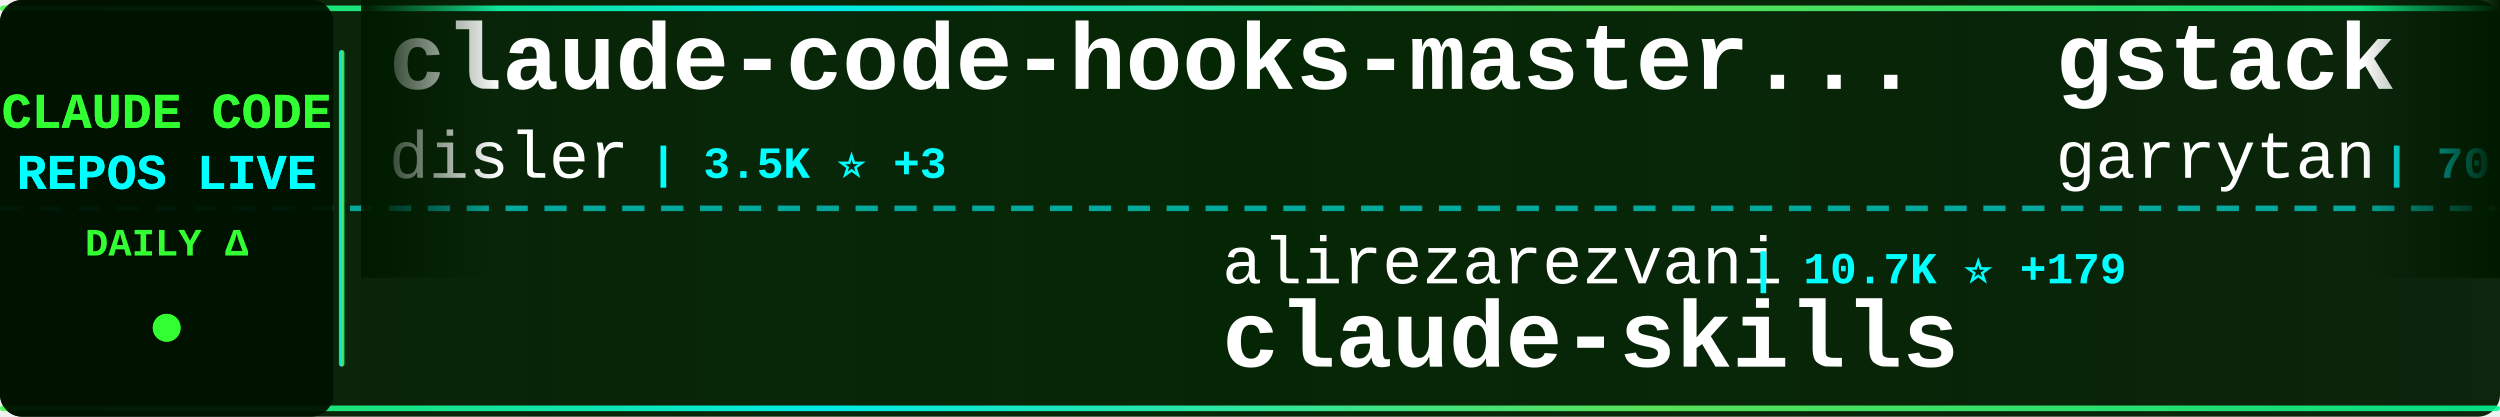
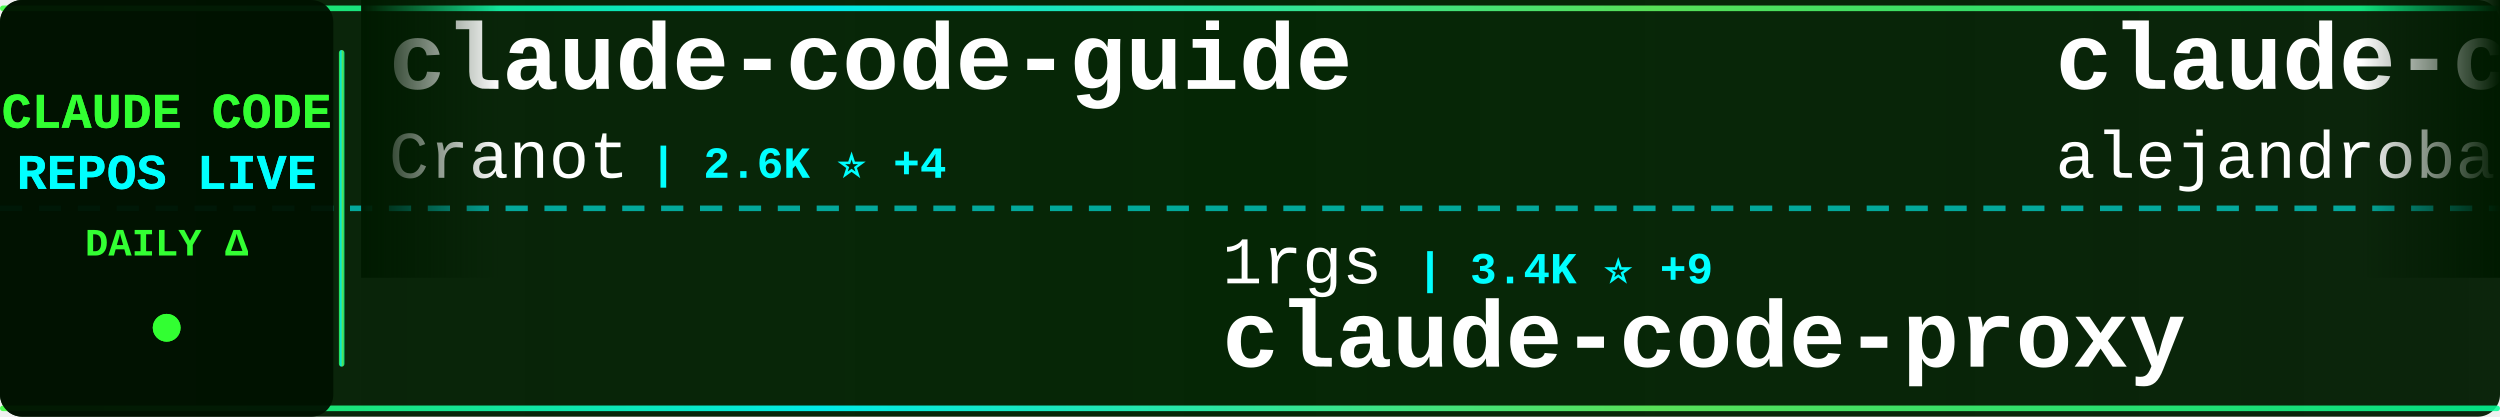
<svg xmlns="http://www.w3.org/2000/svg" width="900" height="150">
  <defs>
    <linearGradient id="tickerBg" x1="0%" y1="0%" x2="100%" y2="0%">
      <stop offset="0%" style="stop-color:#001a00;stop-opacity:0.95" />
      <stop offset="50%" style="stop-color:#002200;stop-opacity:0.98" />
      <stop offset="100%" style="stop-color:#001a00;stop-opacity:0.95" />
    </linearGradient>
    <linearGradient id="borderGrad" x1="0%" y1="0%" x2="100%" y2="0%">
      <stop offset="0%" style="stop-color:#33ff33;stop-opacity:0.85">
        <animate attributeName="stop-opacity" values="0.85;1;0.85" dur="2s" repeatCount="indefinite" />
      </stop>
      <stop offset="33%" style="stop-color:#00ffff;stop-opacity:0.9">
        <animate attributeName="stop-opacity" values="0.9;1;0.9" dur="2.2s" repeatCount="indefinite" />
      </stop>
      <stop offset="66%" style="stop-color:#66ff66;stop-opacity:0.85">
        <animate attributeName="stop-opacity" values="0.85;1;0.85" dur="1.8s" repeatCount="indefinite" />
      </stop>
      <stop offset="100%" style="stop-color:#00ff99;stop-opacity:0.85">
        <animate attributeName="stop-opacity" values="0.85;1;0.85" dur="2s" repeatCount="indefinite" />
      </stop>
    </linearGradient>
    <filter id="textGlow">
      <feGaussianBlur stdDeviation="0.1" result="coloredBlur" />
      <feMerge>
        <feMergeNode in="coloredBlur" />
        <feMergeNode in="SourceGraphic" />
      </feMerge>
    </filter>
    <filter id="metricGlow">
      <feGaussianBlur stdDeviation="0.2" result="coloredBlur" />
      <feMerge>
        <feMergeNode in="coloredBlur" />
        <feMergeNode in="SourceGraphic" />
      </feMerge>
    </filter>
    <linearGradient id="leftFade" x1="0%" y1="0%" x2="100%" y2="0%">
      <stop offset="0%" style="stop-color:#001a00;stop-opacity:1" />
      <stop offset="100%" style="stop-color:#001a00;stop-opacity:0" />
    </linearGradient>
    <linearGradient id="rightFade" x1="0%" y1="0%" x2="100%" y2="0%">
      <stop offset="0%" style="stop-color:#001a00;stop-opacity:0" />
      <stop offset="100%" style="stop-color:#001a00;stop-opacity:1" />
    </linearGradient>
  </defs>
  <rect width="900" height="150" fill="url(#tickerBg)" rx="8" />
  <rect x="0" y="2" width="900" height="2" fill="url(#borderGrad)" rx="1" />
  <rect x="0" y="146" width="900" height="2" fill="url(#borderGrad)" rx="1" />
  <line x1="0" y1="75" x2="900" y2="75" stroke="#00ffff" stroke-width="2" stroke-dasharray="8 6" opacity="0.6" />
  <rect x="0" y="0" width="120" height="150" fill="#001100" opacity="0.95" rx="8" />
  <text x="60" y="46" font-family="'Courier New', monospace" font-size="18" font-weight="bold" fill="#33ff33" text-anchor="middle" filter="url(#textGlow)">
    CLAUDE CODE
  </text>
  <text x="60" y="68" font-family="'Courier New', monospace" font-size="18" font-weight="bold" fill="#00ffff" text-anchor="middle" filter="url(#textGlow)">
    REPOS LIVE
  </text>
  <text x="60" y="92" font-family="'Courier New', monospace" font-size="14" font-weight="bold" fill="#33ff33" text-anchor="middle">
    DAILY Δ
  </text>
  <circle cx="60" cy="118" r="5" fill="#33ff33" filter="url(#metricGlow)">
    <animate attributeName="r" values="4;6;4" dur="1.5s" repeatCount="indefinite" />
    <animate attributeName="opacity" values="0.6;1;0.6" dur="1.5s" repeatCount="indefinite" />
  </circle>
  <rect x="122" y="18" width="2" height="114" fill="url(#borderGrad)" rx="1" />
  <clipPath id="tickerClip">
    <rect x="130" y="0" width="770" height="150" />
  </clipPath>
  <g clip-path="url(#tickerClip)">
    <g id="tickerItems">
      <animateTransform attributeName="transform" attributeType="XML" type="translate" from="0 0" to="-3000 0" dur="54s" repeatCount="indefinite" />
      <g transform="translate(0, 0)">
-         <text x="140" y="32" font-family="'Courier New', monospace" font-size="34" font-weight="bold" fill="#ffffff">claude-code-hooks-master...</text>
-         <text x="140" y="64" font-family="'Courier New', monospace" font-size="24" font-weight="normal" fill="#ffffff" opacity="1.0">disler</text>
-         <text x="234" y="64" font-family="'Courier New', monospace" font-size="16" font-weight="bold" fill="#00ffff"> | 3.5K ⭐ +3</text>
+         <text x="140" y="32" font-family="'Courier New', monospace" font-size="34" font-weight="bold" fill="#ffffff">claude-code-guide</text>
+         <text x="140" y="64" font-family="'Courier New', monospace" font-size="24" font-weight="normal" fill="#ffffff" opacity="1.0">Cranot</text>
+         <text x="234" y="64" font-family="'Courier New', monospace" font-size="16" font-weight="bold" fill="#00ffff"> | 2.6K ⭐ +4</text>
      </g>
      <g transform="translate(300, 0)">
-         <text x="140" y="102" font-family="'Courier New', monospace" font-size="24" font-weight="normal" fill="#ffffff" opacity="1.0">alirezarezvani</text>
-         <text x="330" y="102" font-family="'Courier New', monospace" font-size="16" font-weight="bold" fill="#00ffff"> | 10.7K ⭐ +179</text>
-         <text x="140" y="132" font-family="'Courier New', monospace" font-size="34" font-weight="bold" fill="#ffffff">claude-skills</text>
+         <text x="140" y="102" font-family="'Courier New', monospace" font-size="24" font-weight="normal" fill="#ffffff" opacity="1.0">1rgs</text>
+         <text x="210" y="102" font-family="'Courier New', monospace" font-size="16" font-weight="bold" fill="#00ffff"> | 3.4K ⭐ +9</text>
+         <text x="140" y="132" font-family="'Courier New', monospace" font-size="34" font-weight="bold" fill="#ffffff">claude-code-proxy</text>
      </g>
      <g transform="translate(600, 0)">
-         <text x="140" y="32" font-family="'Courier New', monospace" font-size="34" font-weight="bold" fill="#ffffff">gstack</text>
-         <text x="140" y="64" font-family="'Courier New', monospace" font-size="24" font-weight="normal" fill="#ffffff" opacity="1.0">garrytan</text>
-         <text x="258" y="64" font-family="'Courier New', monospace" font-size="16" font-weight="bold" fill="#00ffff"> | 70.8K ⭐ +831</text>
+         <text x="140" y="32" font-family="'Courier New', monospace" font-size="34" font-weight="bold" fill="#ffffff">claude-code-from-source</text>
+         <text x="140" y="64" font-family="'Courier New', monospace" font-size="24" font-weight="normal" fill="#ffffff" opacity="1.0">alejandrobalderas</text>
+         <text x="366" y="64" font-family="'Courier New', monospace" font-size="16" font-weight="bold" fill="#00ffff"> | 1.4K ⭐ +144</text>
      </g>
      <g transform="translate(900, 0)">
-         <text x="140" y="102" font-family="'Courier New', monospace" font-size="24" font-weight="normal" fill="#ffffff" opacity="1.0">Pimzino</text>
-         <text x="246" y="102" font-family="'Courier New', monospace" font-size="16" font-weight="bold" fill="#00ffff"> | 3.6K ⭐ +1</text>
-         <text x="140" y="132" font-family="'Courier New', monospace" font-size="34" font-weight="bold" fill="#ffffff">claude-code-spec-workflo...</text>
+         <text x="140" y="102" font-family="'Courier New', monospace" font-size="24" font-weight="normal" fill="#ffffff" opacity="1.0">chauncygu</text>
+         <text x="270" y="102" font-family="'Courier New', monospace" font-size="16" font-weight="bold" fill="#00ffff"> | 2.1K ⭐ +35</text>
+         <text x="140" y="132" font-family="'Courier New', monospace" font-size="34" font-weight="bold" fill="#ffffff">collection-claude-code-s...</text>
      </g>
      <g transform="translate(1200, 0)">
-         <text x="140" y="32" font-family="'Courier New', monospace" font-size="34" font-weight="bold" fill="#ffffff">claude-code-router</text>
-         <text x="140" y="64" font-family="'Courier New', monospace" font-size="24" font-weight="normal" fill="#ffffff" opacity="1.0">musistudio</text>
-         <text x="282" y="64" font-family="'Courier New', monospace" font-size="16" font-weight="bold" fill="#00ffff"> | 32.1K ⭐ +91</text>
+         <text x="140" y="32" font-family="'Courier New', monospace" font-size="34" font-weight="bold" fill="#ffffff">claude-code-rust</text>
+         <text x="140" y="64" font-family="'Courier New', monospace" font-size="24" font-weight="normal" fill="#ffffff" opacity="1.0">lorryjovens-hub</text>
+         <text x="342" y="64" font-family="'Courier New', monospace" font-size="16" font-weight="bold" fill="#00ffff"> | 1.3K ⭐ +12</text>
      </g>
      <g transform="translate(1500, 0)">
-         <text x="140" y="102" font-family="'Courier New', monospace" font-size="24" font-weight="normal" fill="#ffffff" opacity="1.0">Maciek-roboblog</text>
-         <text x="342" y="102" font-family="'Courier New', monospace" font-size="16" font-weight="bold" fill="#00ffff"> | 7.5K ⭐ +23</text>
-         <text x="140" y="132" font-family="'Courier New', monospace" font-size="34" font-weight="bold" fill="#ffffff">Claude-Code-Usage-Monito...</text>
+         <text x="140" y="102" font-family="'Courier New', monospace" font-size="24" font-weight="normal" fill="#ffffff" opacity="1.0">OneRedOak</text>
+         <text x="270" y="102" font-family="'Courier New', monospace" font-size="16" font-weight="bold" fill="#00ffff"> | 3.8K ⭐</text>
+         <text x="140" y="132" font-family="'Courier New', monospace" font-size="34" font-weight="bold" fill="#ffffff">claude-code-workflows</text>
      </g>
      <g transform="translate(1800, 0)">
-         <text x="140" y="32" font-family="'Courier New', monospace" font-size="34" font-weight="bold" fill="#ffffff">claude-code-reverse</text>
-         <text x="140" y="64" font-family="'Courier New', monospace" font-size="24" font-weight="normal" fill="#ffffff" opacity="1.0">Yuyz0112</text>
-         <text x="258" y="64" font-family="'Courier New', monospace" font-size="16" font-weight="bold" fill="#00ffff"> | 2.3K ⭐</text>
+         <text x="140" y="32" font-family="'Courier New', monospace" font-size="34" font-weight="bold" fill="#ffffff">claude-plugins-official</text>
+         <text x="140" y="64" font-family="'Courier New', monospace" font-size="24" font-weight="normal" fill="#ffffff" opacity="1.0">anthropics</text>
+         <text x="282" y="64" font-family="'Courier New', monospace" font-size="16" font-weight="bold" fill="#00ffff"> | 16.9K ⭐ +85</text>
      </g>
      <g transform="translate(2100, 0)">
-         <text x="140" y="102" font-family="'Courier New', monospace" font-size="24" font-weight="normal" fill="#ffffff" opacity="1.0">Donchitos</text>
-         <text x="270" y="102" font-family="'Courier New', monospace" font-size="16" font-weight="bold" fill="#00ffff"> | 8.7K ⭐ +88</text>
-         <text x="140" y="132" font-family="'Courier New', monospace" font-size="34" font-weight="bold" fill="#ffffff">Claude-Code-Game-Studios</text>
+         <text x="140" y="102" font-family="'Courier New', monospace" font-size="24" font-weight="normal" fill="#ffffff" opacity="1.0">777genius</text>
+         <text x="270" y="102" font-family="'Courier New', monospace" font-size="16" font-weight="bold" fill="#00ffff"> | 895 ⭐ +1</text>
+         <text x="140" y="132" font-family="'Courier New', monospace" font-size="34" font-weight="bold" fill="#ffffff">claude-code-source-code</text>
      </g>
      <g transform="translate(2400, 0)">
-         <text x="140" y="32" font-family="'Courier New', monospace" font-size="34" font-weight="bold" fill="#ffffff">claudecodeui</text>
-         <text x="140" y="64" font-family="'Courier New', monospace" font-size="24" font-weight="normal" fill="#ffffff" opacity="1.0">siteboon</text>
-         <text x="258" y="64" font-family="'Courier New', monospace" font-size="16" font-weight="bold" fill="#00ffff"> | 9.7K ⭐ +29</text>
+         <text x="140" y="32" font-family="'Courier New', monospace" font-size="34" font-weight="bold" fill="#ffffff">claude-code-webui</text>
+         <text x="140" y="64" font-family="'Courier New', monospace" font-size="24" font-weight="normal" fill="#ffffff" opacity="1.0">sugyan</text>
+         <text x="234" y="64" font-family="'Courier New', monospace" font-size="16" font-weight="bold" fill="#00ffff"> | 1.0K ⭐ +2</text>
      </g>
      <g transform="translate(2700, 0)">
-         <text x="140" y="102" font-family="'Courier New', monospace" font-size="24" font-weight="normal" fill="#ffffff" opacity="1.0">Hyper66666</text>
-         <text x="282" y="102" font-family="'Courier New', monospace" font-size="16" font-weight="bold" fill="#00ffff"> | 205 ⭐ +1</text>
-         <text x="140" y="132" font-family="'Courier New', monospace" font-size="34" font-weight="bold" fill="#ffffff">claude-code-sourcemap</text>
+         <text x="140" y="102" font-family="'Courier New', monospace" font-size="24" font-weight="normal" fill="#ffffff" opacity="1.0">kodu-ai</text>
+         <text x="246" y="102" font-family="'Courier New', monospace" font-size="16" font-weight="bold" fill="#00ffff"> | 5.3K ⭐ +1</text>
+         <text x="140" y="132" font-family="'Courier New', monospace" font-size="34" font-weight="bold" fill="#ffffff">claude-coder</text>
      </g>
      <g transform="translate(3000, 0)">
-         <text x="140" y="32" font-family="'Courier New', monospace" font-size="34" font-weight="bold" fill="#ffffff">claude-code-hooks-master...</text>
-         <text x="140" y="64" font-family="'Courier New', monospace" font-size="24" font-weight="normal" fill="#ffffff" opacity="1.0">disler</text>
-         <text x="234" y="64" font-family="'Courier New', monospace" font-size="16" font-weight="bold" fill="#00ffff"> | 3.5K ⭐ +3</text>
+         <text x="140" y="32" font-family="'Courier New', monospace" font-size="34" font-weight="bold" fill="#ffffff">claude-code-guide</text>
+         <text x="140" y="64" font-family="'Courier New', monospace" font-size="24" font-weight="normal" fill="#ffffff" opacity="1.0">Cranot</text>
+         <text x="234" y="64" font-family="'Courier New', monospace" font-size="16" font-weight="bold" fill="#00ffff"> | 2.6K ⭐ +4</text>
      </g>
      <g transform="translate(3300, 0)">
-         <text x="140" y="102" font-family="'Courier New', monospace" font-size="24" font-weight="normal" fill="#ffffff" opacity="1.0">alirezarezvani</text>
-         <text x="330" y="102" font-family="'Courier New', monospace" font-size="16" font-weight="bold" fill="#00ffff"> | 10.7K ⭐ +179</text>
-         <text x="140" y="132" font-family="'Courier New', monospace" font-size="34" font-weight="bold" fill="#ffffff">claude-skills</text>
+         <text x="140" y="102" font-family="'Courier New', monospace" font-size="24" font-weight="normal" fill="#ffffff" opacity="1.0">1rgs</text>
+         <text x="210" y="102" font-family="'Courier New', monospace" font-size="16" font-weight="bold" fill="#00ffff"> | 3.4K ⭐ +9</text>
+         <text x="140" y="132" font-family="'Courier New', monospace" font-size="34" font-weight="bold" fill="#ffffff">claude-code-proxy</text>
      </g>
      <g transform="translate(3600, 0)">
-         <text x="140" y="32" font-family="'Courier New', monospace" font-size="34" font-weight="bold" fill="#ffffff">gstack</text>
-         <text x="140" y="64" font-family="'Courier New', monospace" font-size="24" font-weight="normal" fill="#ffffff" opacity="1.0">garrytan</text>
-         <text x="258" y="64" font-family="'Courier New', monospace" font-size="16" font-weight="bold" fill="#00ffff"> | 70.8K ⭐ +831</text>
+         <text x="140" y="32" font-family="'Courier New', monospace" font-size="34" font-weight="bold" fill="#ffffff">claude-code-from-source</text>
+         <text x="140" y="64" font-family="'Courier New', monospace" font-size="24" font-weight="normal" fill="#ffffff" opacity="1.0">alejandrobalderas</text>
+         <text x="366" y="64" font-family="'Courier New', monospace" font-size="16" font-weight="bold" fill="#00ffff"> | 1.4K ⭐ +144</text>
      </g>
      <g transform="translate(3900, 0)">
-         <text x="140" y="102" font-family="'Courier New', monospace" font-size="24" font-weight="normal" fill="#ffffff" opacity="1.0">Pimzino</text>
-         <text x="246" y="102" font-family="'Courier New', monospace" font-size="16" font-weight="bold" fill="#00ffff"> | 3.6K ⭐ +1</text>
-         <text x="140" y="132" font-family="'Courier New', monospace" font-size="34" font-weight="bold" fill="#ffffff">claude-code-spec-workflo...</text>
+         <text x="140" y="102" font-family="'Courier New', monospace" font-size="24" font-weight="normal" fill="#ffffff" opacity="1.0">chauncygu</text>
+         <text x="270" y="102" font-family="'Courier New', monospace" font-size="16" font-weight="bold" fill="#00ffff"> | 2.1K ⭐ +35</text>
+         <text x="140" y="132" font-family="'Courier New', monospace" font-size="34" font-weight="bold" fill="#ffffff">collection-claude-code-s...</text>
      </g>
    </g>
  </g>
  <rect x="130" y="0" width="50" height="100" fill="url(#leftFade)" />
  <rect x="850" y="0" width="50" height="100" fill="url(#rightFade)" />
</svg>
